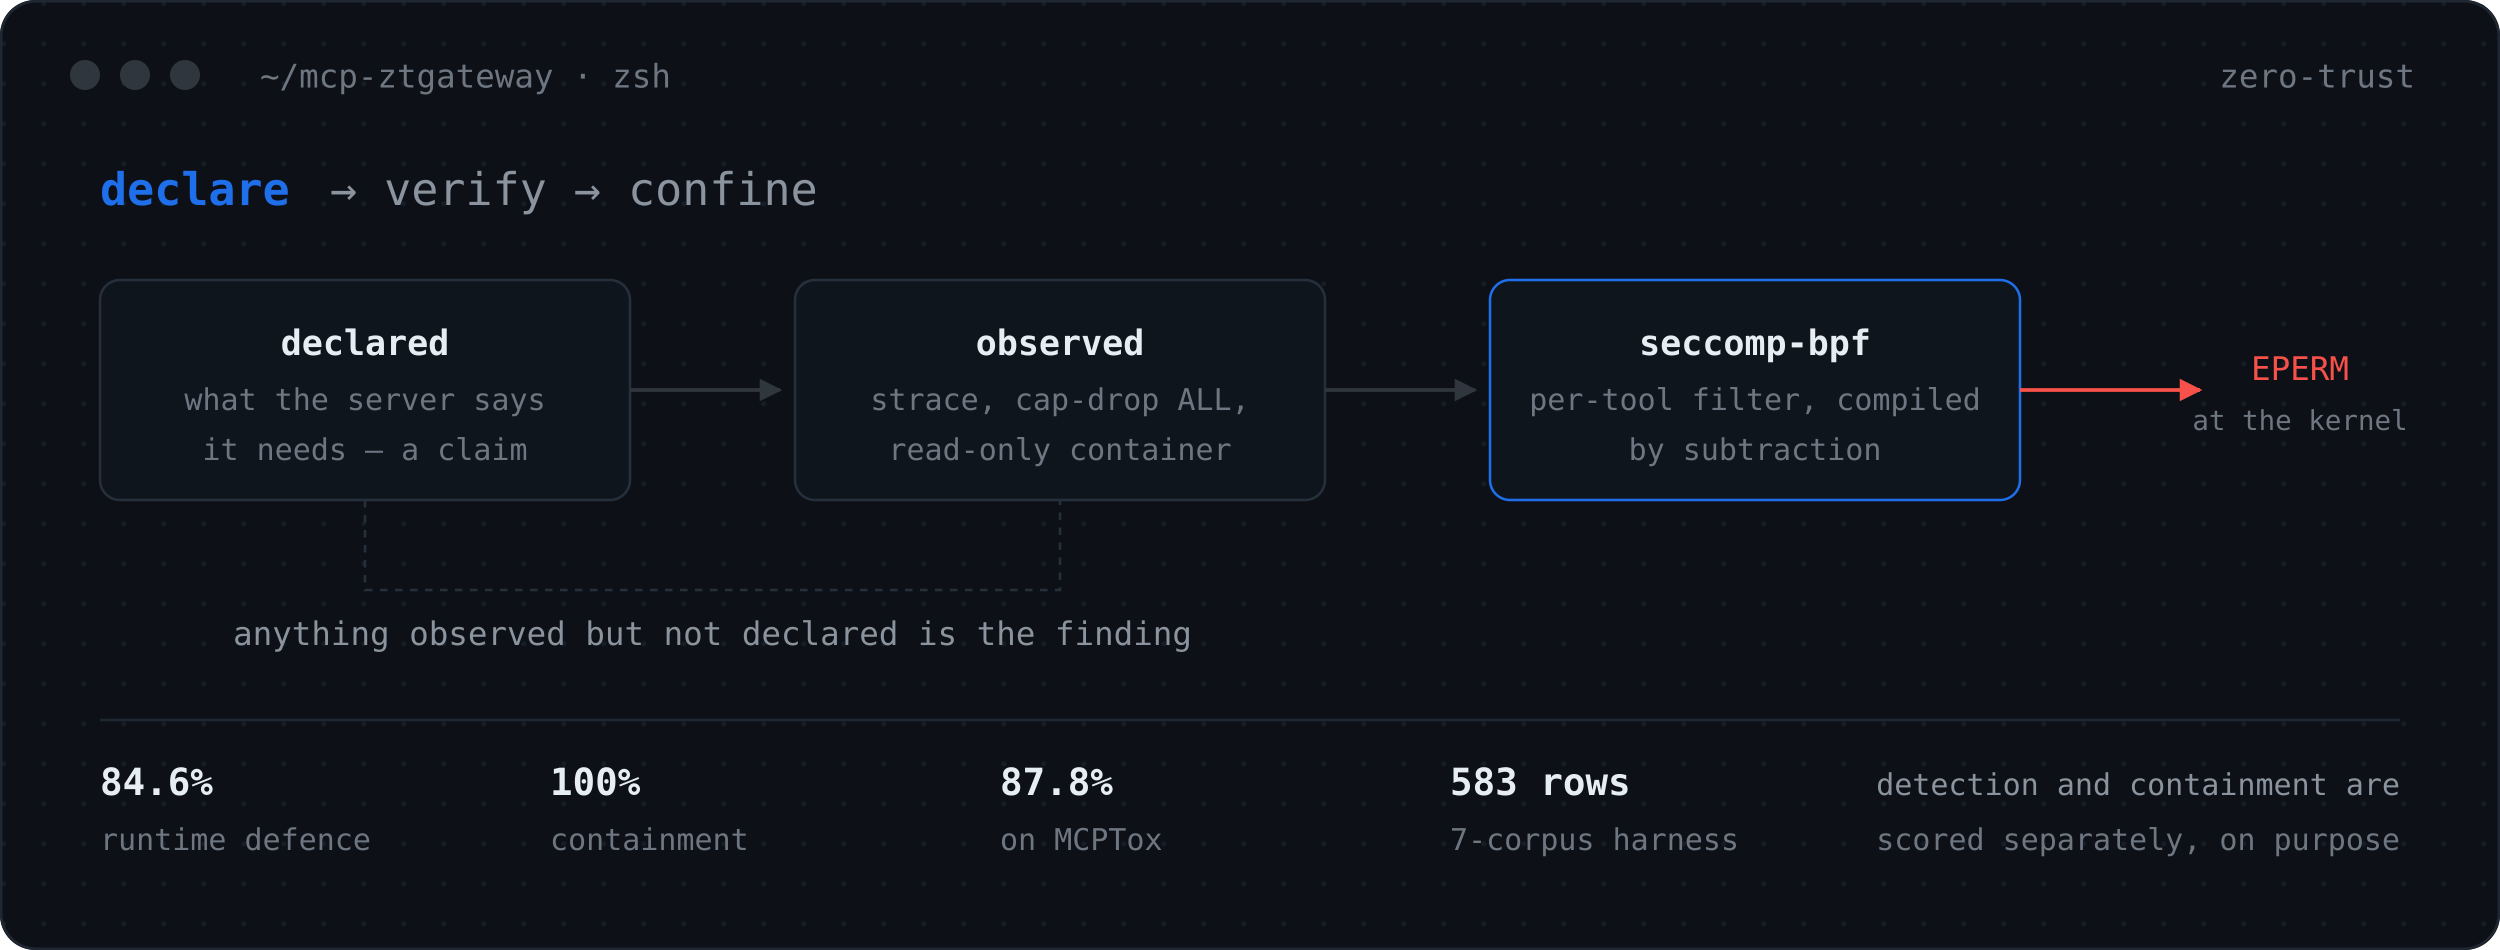
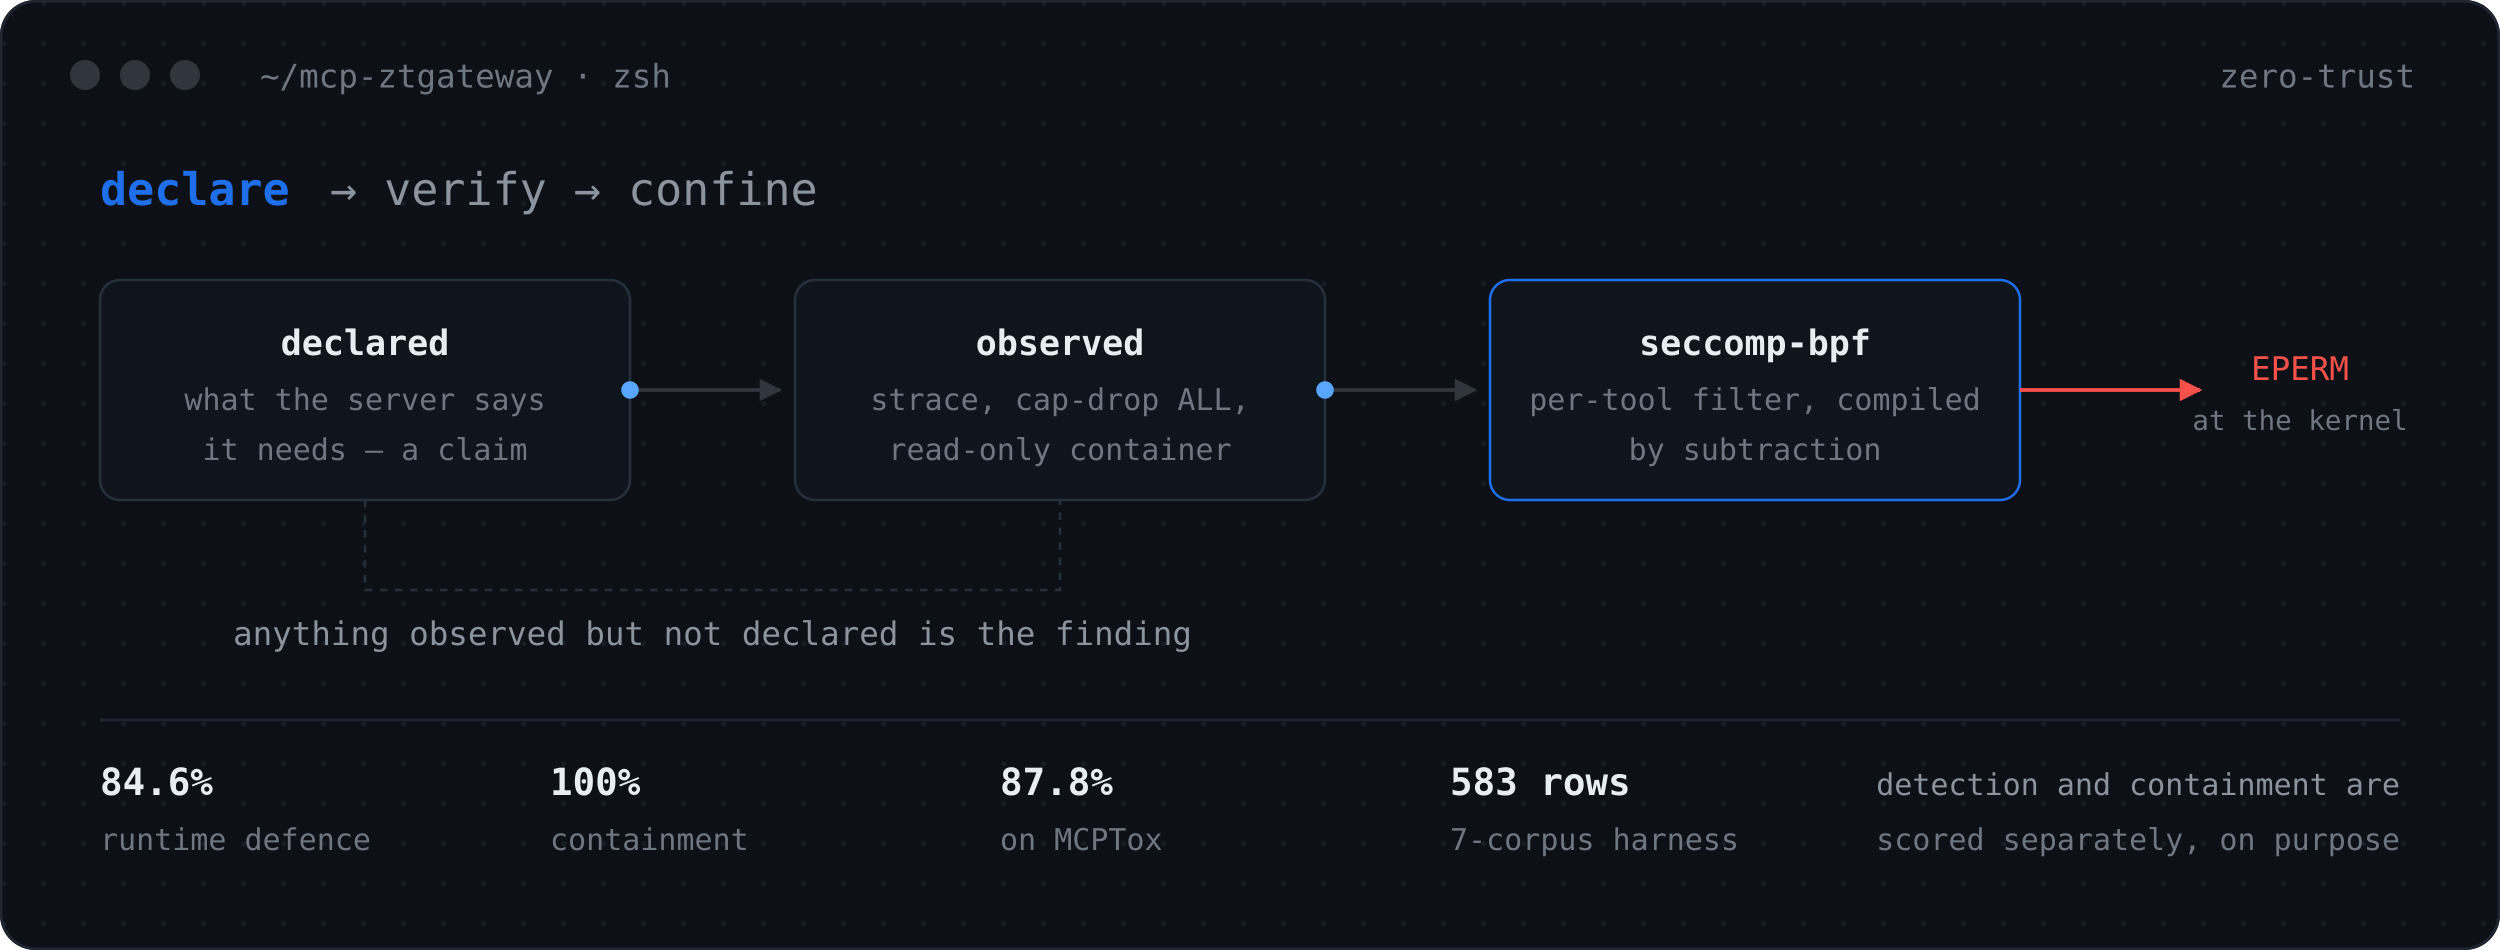
<svg xmlns="http://www.w3.org/2000/svg" viewBox="0 0 1000 380" width="1000" height="380" font-family="ui-monospace, SFMono-Regular, Menlo, Consolas, monospace">
+   <style>
+     .flowdot { animation-duration: 8s; animation-timing-function: cubic-bezier(.4,0,.3,1); animation-iteration-count: infinite }
+     .leg1 { animation-name: leg1 }
+     .leg2 { animation-name: leg2; animation-delay: 1.2s }
+     @keyframes leg1 {
+       0%   { transform: translateX(0); opacity: 0 }
+       4%   { opacity: 1 }
+       42%  { transform: translateX(60px); opacity: 1 }
+       48%, 100% { transform: translateX(60px); opacity: 0 }
+     }
+     @keyframes leg2 {
+       0%   { transform: translateX(0); opacity: 0 }
+       4%   { opacity: 1 }
+       42%  { transform: translateX(60px); opacity: 1 }
+       48%, 100% { transform: translateX(60px); opacity: 0 }
+     }
+     .denyline { animation: denypulse 8s ease-in-out infinite }
+     .denytext { animation: denypulse 8s ease-in-out infinite }
+     @keyframes denypulse {
+       0%, 46%   { opacity: .25 }
+       54%, 68%  { opacity: 1 }
+       82%, 100% { opacity: .25 }
+     }
+     .filterbox { animation: filterglow 8s ease-in-out infinite }
+     @keyframes filterglow {
+       0%, 46%  { stroke: #26303c }
+       54%, 72% { stroke: #1f6feb }
+       82%, 100% { stroke: #26303c }
+     }
+     @media (prefers-reduced-motion: reduce) {
+       .flowdot, .denyline, .denytext, .filterbox { animation: none; opacity: 1 }
+     }
+   </style>
  <defs>
    <marker id="ar2" viewBox="0 0 10 10" refX="9" refY="5" markerWidth="6" markerHeight="6" orient="auto">
      <path d="M0 0 L10 5 L0 10 z" fill="#30363d" />
    </marker>
    <marker id="deny" viewBox="0 0 10 10" refX="9" refY="5" markerWidth="6" markerHeight="6" orient="auto">
      <path d="M0 0 L10 5 L0 10 z" fill="#f85149" />
    </marker>
    <pattern id="dots2" width="16" height="16" patternUnits="userSpaceOnUse">
      <circle cx="1.5" cy="1.5" r="1" fill="#161d27" />
    </pattern>
  </defs>
  <rect width="1000" height="380" rx="14" fill="#0d1117" />
  <rect width="1000" height="380" rx="14" fill="url(#dots2)" />
  <rect x="0.5" y="0.5" width="999" height="379" rx="14" fill="none" stroke="#1f2733" />
  <circle cx="34" cy="30" r="6" fill="#30363d" />
  <circle cx="54" cy="30" r="6" fill="#30363d" />
  <circle cx="74" cy="30" r="6" fill="#30363d" />
  <text x="104" y="35" fill="#6e7681" font-size="13">~/mcp-ztgateway · zsh</text>
  <text x="966" y="35" fill="#6e7681" font-size="13" text-anchor="end">zero-trust</text>
  <text x="40" y="82" fill="#1f6feb" font-size="18" font-weight="700">declare</text>
  <text x="132" y="82" fill="#8b949e" font-size="18">→ verify → confine</text>
  <rect x="40" y="112" width="212" height="88" rx="8" fill="#0f151d" stroke="#26303c" />
  <text x="146" y="142" fill="#e6edf3" font-size="14" font-weight="700" text-anchor="middle">declared</text>
  <text x="146" y="164" fill="#6e7681" font-size="12" text-anchor="middle">what the server says</text>
  <text x="146" y="184" fill="#6e7681" font-size="12" text-anchor="middle">it needs — a claim</text>
  <line x1="252" y1="156" x2="312" y2="156" stroke="#30363d" stroke-width="1.5" marker-end="url(#ar2)" />
+   <circle class="flowdot leg1" cx="252" cy="156" r="3.5" fill="#58a6ff" />
  <rect x="318" y="112" width="212" height="88" rx="8" fill="#0f151d" stroke="#26303c" />
  <text x="424" y="142" fill="#e6edf3" font-size="14" font-weight="700" text-anchor="middle">observed</text>
  <text x="424" y="164" fill="#6e7681" font-size="12" text-anchor="middle">strace, cap-drop ALL,</text>
  <text x="424" y="184" fill="#6e7681" font-size="12" text-anchor="middle">read-only container</text>
  <line x1="530" y1="156" x2="590" y2="156" stroke="#30363d" stroke-width="1.5" marker-end="url(#ar2)" />
-   <rect x="596" y="112" width="212" height="88" rx="8" fill="#0f151d" stroke="#1f6feb" />
+   <circle class="flowdot leg2" cx="530" cy="156" r="3.5" fill="#58a6ff" />
+   <rect class="filterbox" x="596" y="112" width="212" height="88" rx="8" fill="#0f151d" stroke="#1f6feb" />
  <text x="702" y="142" fill="#e6edf3" font-size="14" font-weight="700" text-anchor="middle">seccomp-bpf</text>
  <text x="702" y="164" fill="#6e7681" font-size="12" text-anchor="middle">per-tool filter, compiled</text>
  <text x="702" y="184" fill="#6e7681" font-size="12" text-anchor="middle">by subtraction</text>
-   <path d="M808 156 L880 156" fill="none" stroke="#f85149" stroke-width="1.5" marker-end="url(#deny)" />
-   <text x="920" y="152" fill="#f85149" font-size="13" text-anchor="middle">EPERM</text>
-   <text x="920" y="172" fill="#6e7681" font-size="11" text-anchor="middle">at the kernel</text>
+   <path class="denyline" d="M808 156 L880 156" fill="none" stroke="#f85149" stroke-width="1.5" marker-end="url(#deny)" />
+   <text class="denytext" x="920" y="152" fill="#f85149" font-size="13" text-anchor="middle">EPERM</text>
+   <text class="denytext" x="920" y="172" fill="#6e7681" font-size="11" text-anchor="middle">at the kernel</text>
  <path d="M146 200 L146 236 L424 236 L424 200" fill="none" stroke="#26303c" stroke-dasharray="3 3" />
  <text x="285" y="258" fill="#8b949e" font-size="13" text-anchor="middle">anything observed but not declared is the finding</text>
  <line x1="40" y1="288" x2="960" y2="288" stroke="#1f2733" />
  <text x="40" y="318" fill="#e6edf3" font-size="15" font-weight="700">84.6%</text>
  <text x="40" y="340" fill="#6e7681" font-size="12">runtime defence</text>
  <text x="220" y="318" fill="#e6edf3" font-size="15" font-weight="700">100%</text>
  <text x="220" y="340" fill="#6e7681" font-size="12">containment</text>
  <text x="400" y="318" fill="#e6edf3" font-size="15" font-weight="700">87.8%</text>
  <text x="400" y="340" fill="#6e7681" font-size="12">on MCPTox</text>
  <text x="580" y="318" fill="#e6edf3" font-size="15" font-weight="700">583 rows</text>
  <text x="580" y="340" fill="#6e7681" font-size="12">7-corpus harness</text>
  <text x="960" y="318" fill="#8b949e" font-size="12" text-anchor="end">detection and containment are</text>
  <text x="960" y="340" fill="#6e7681" font-size="12" text-anchor="end">scored separately, on purpose</text>
</svg>
